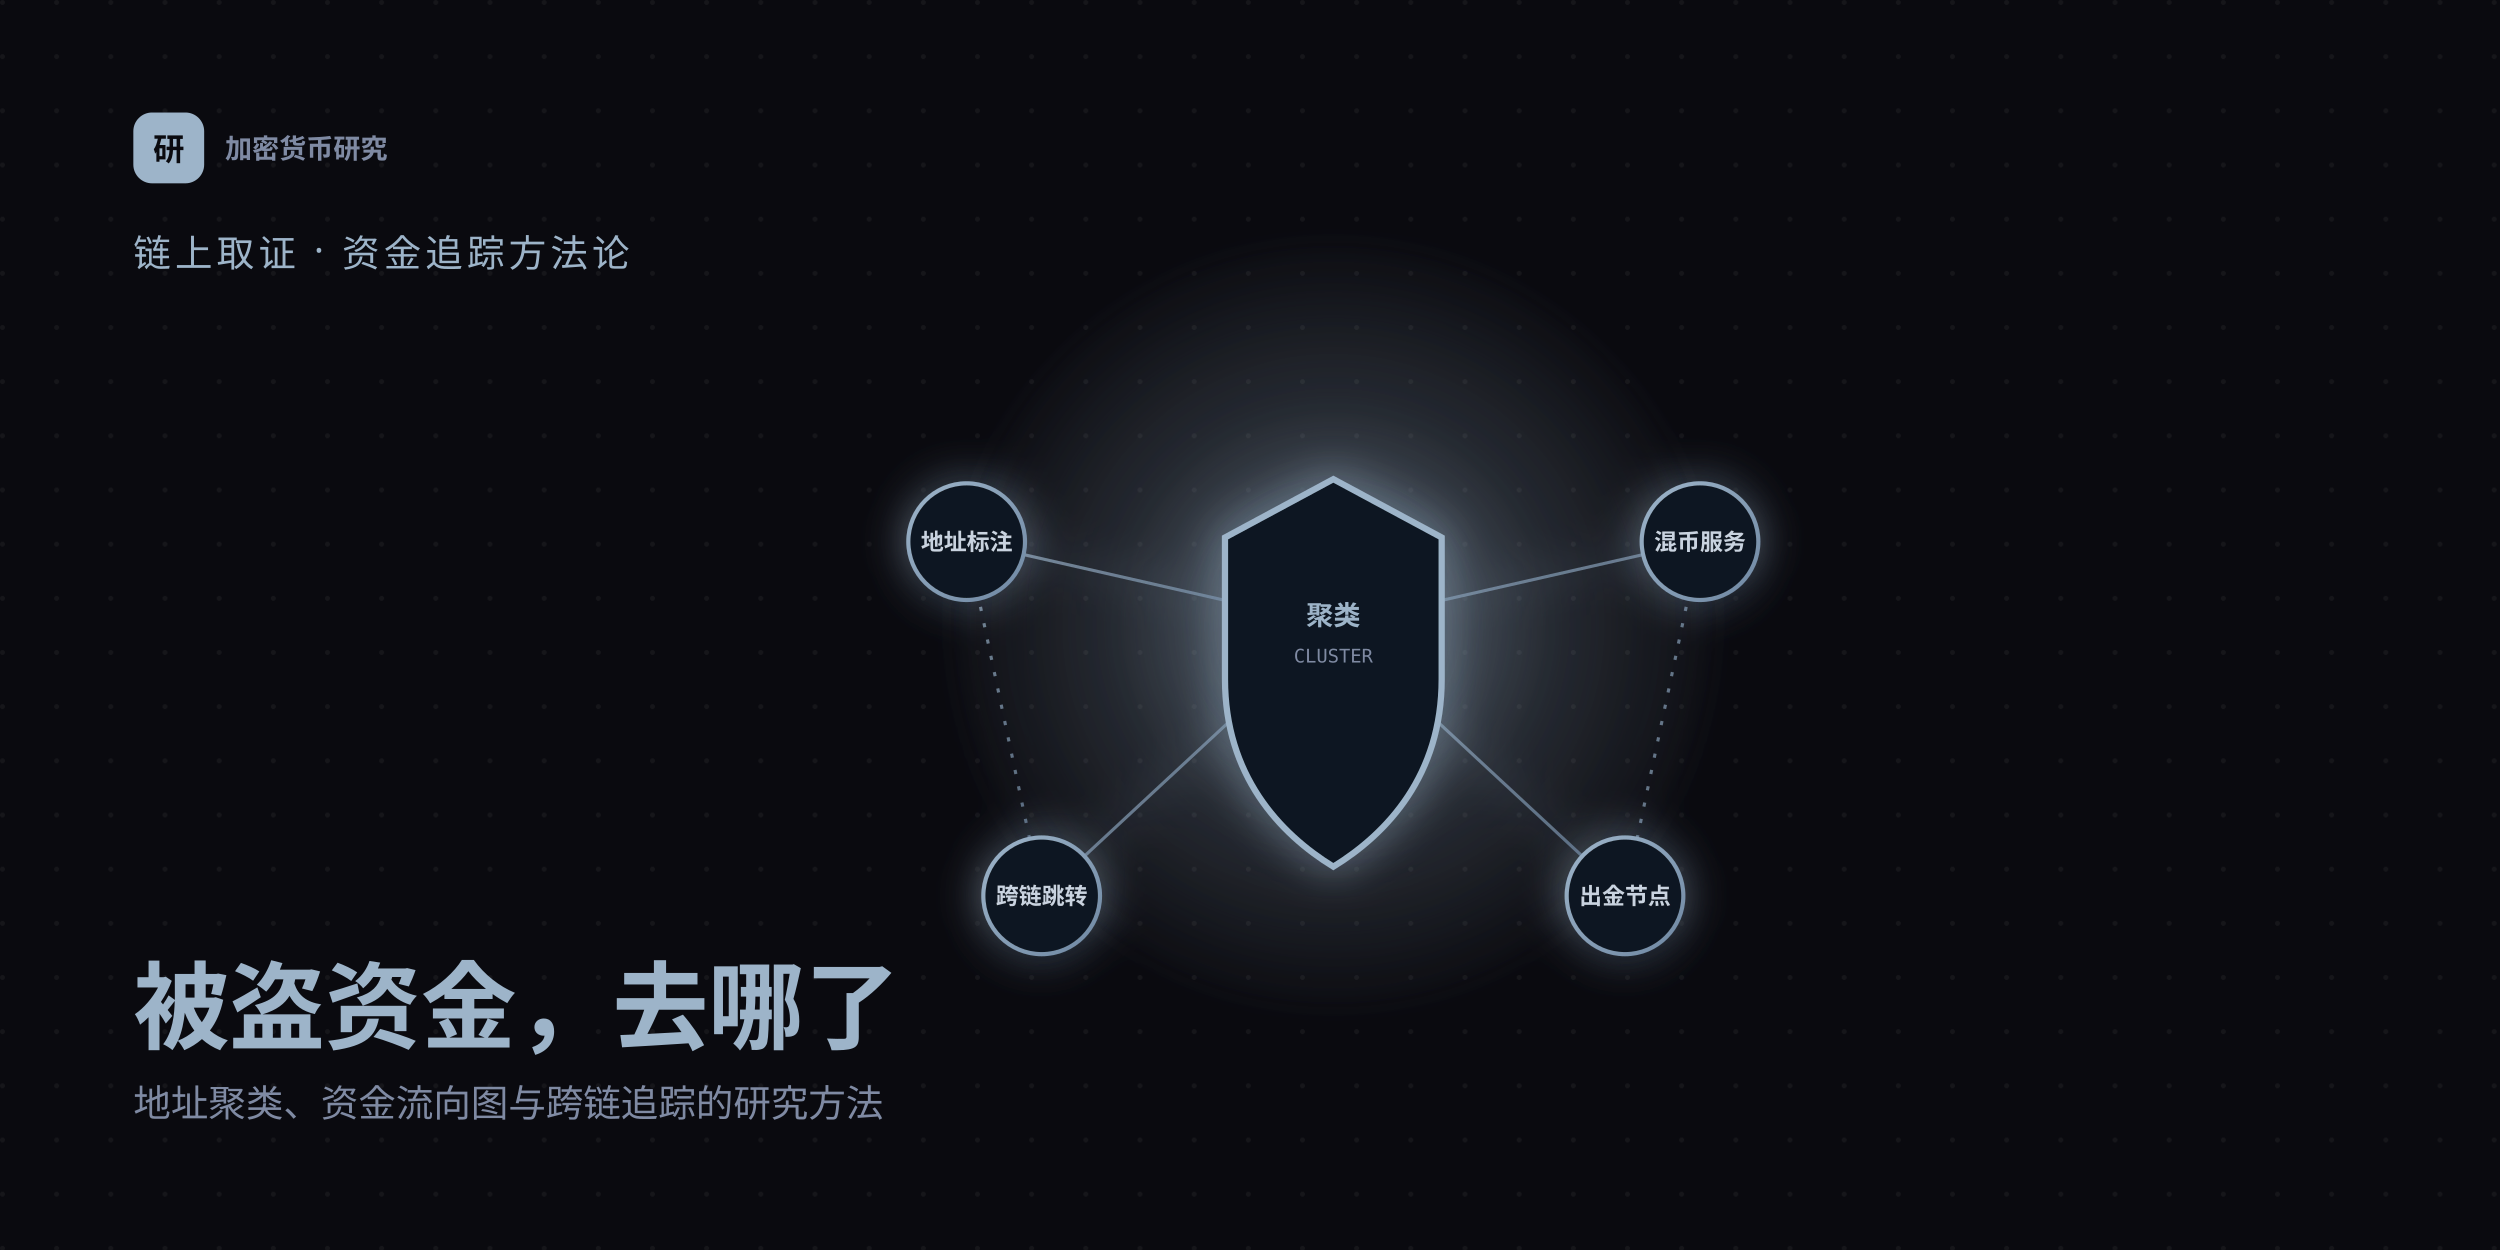
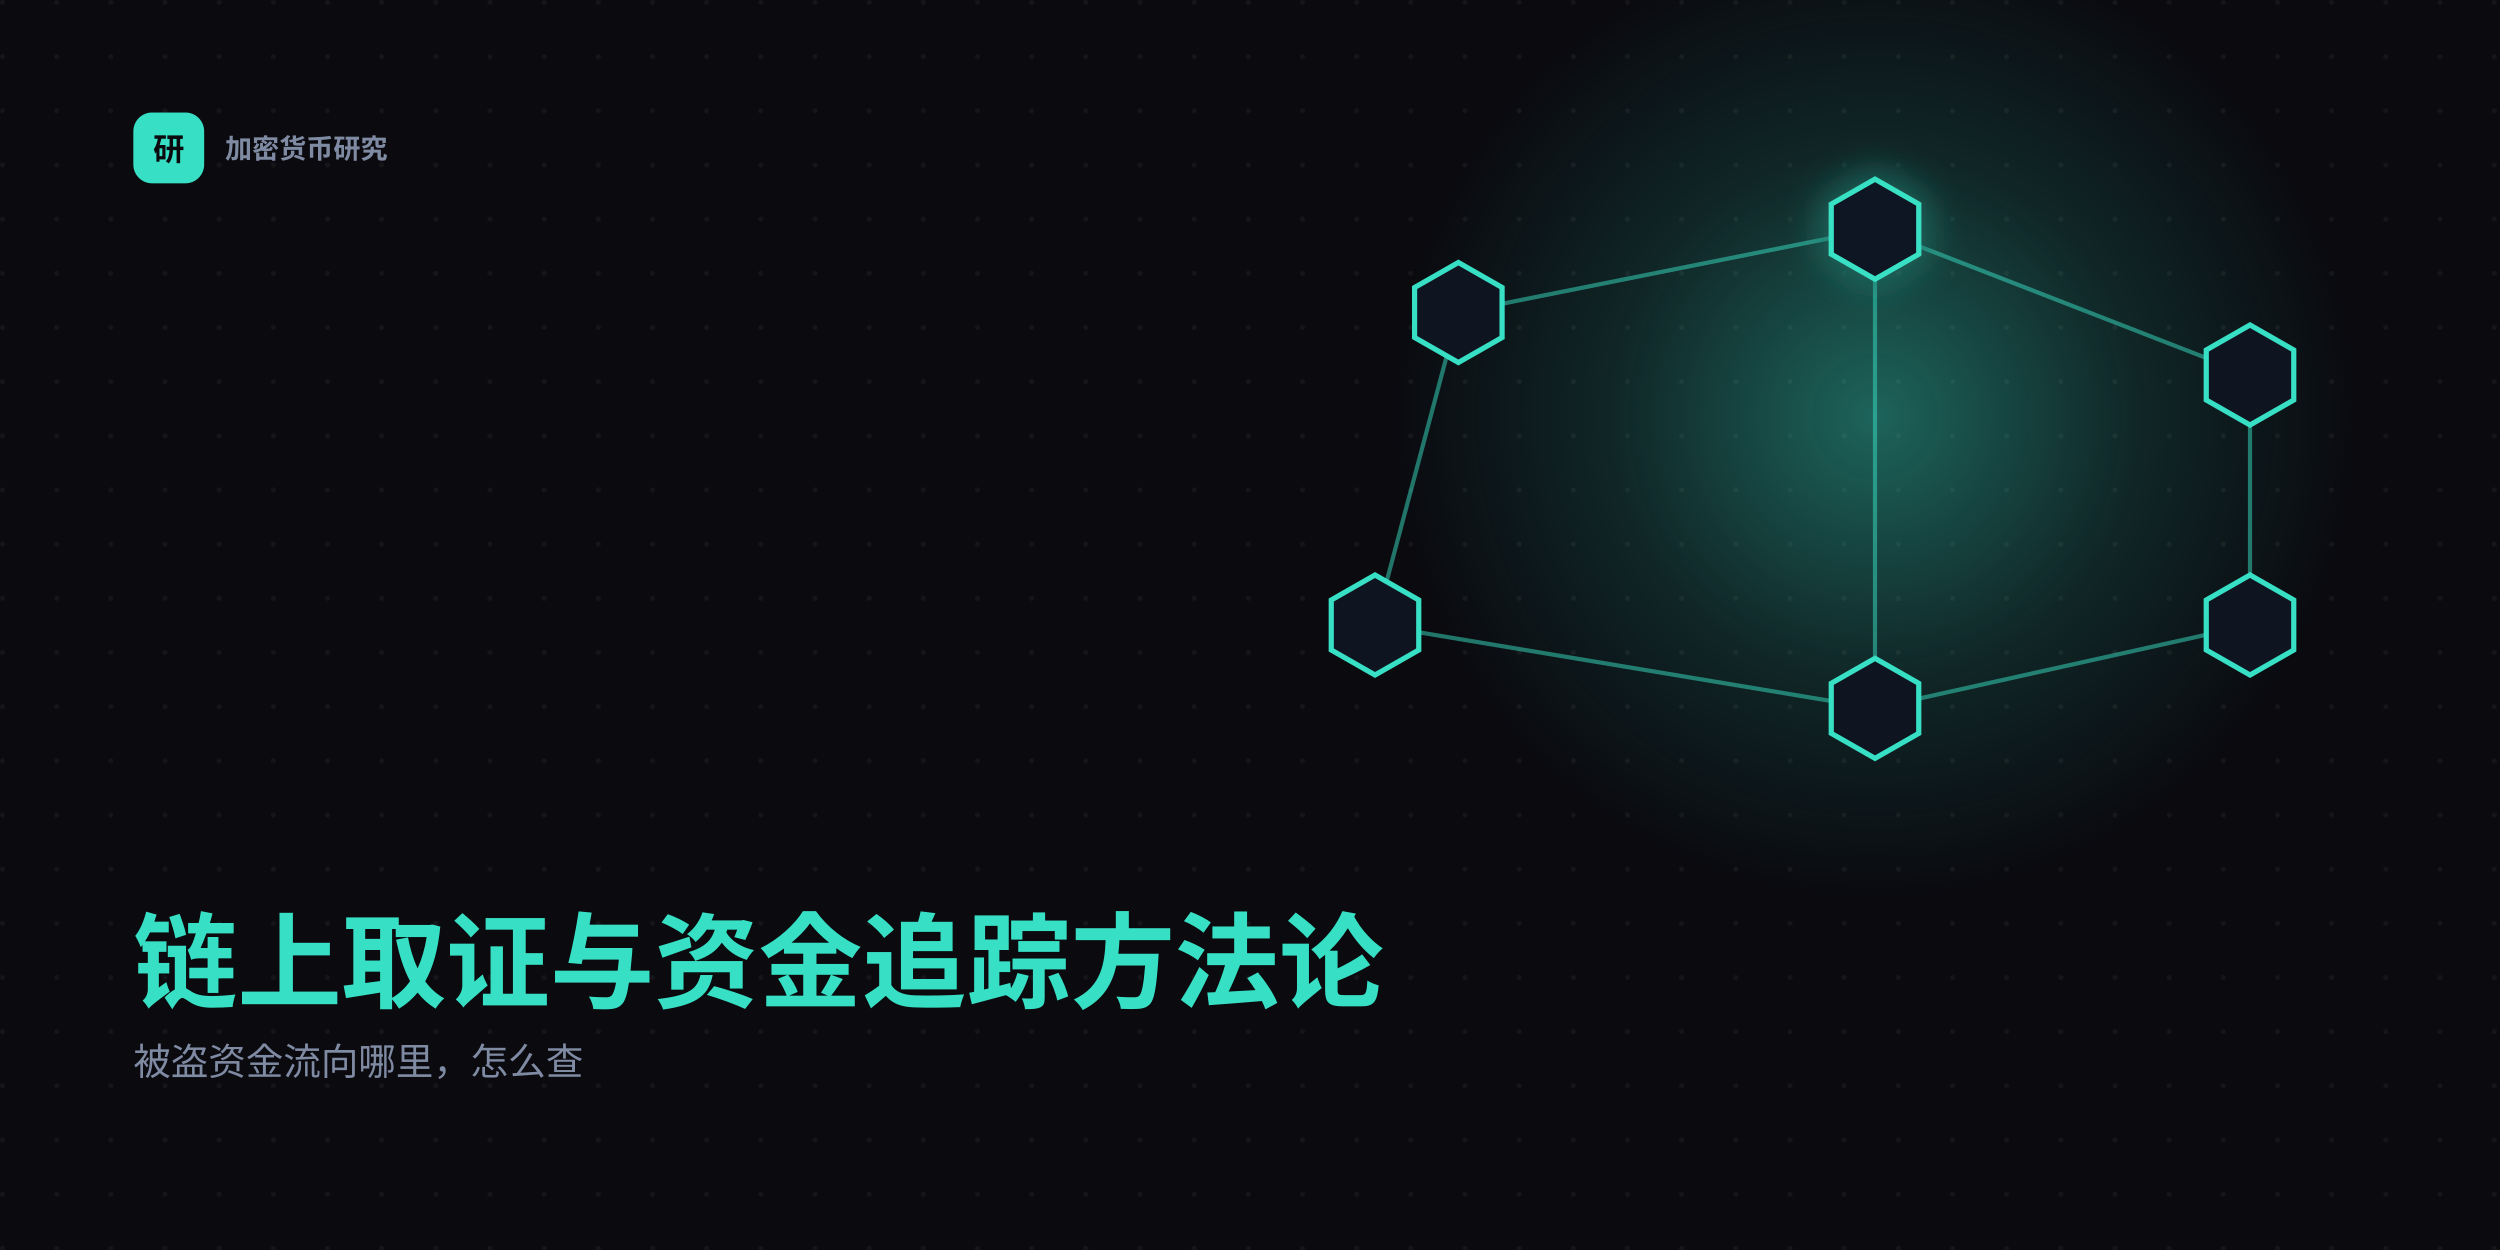
- <svg xmlns="http://www.w3.org/2000/svg" viewBox="0 0 1200 600" role="img" aria-label="链上取证与资金追踪方法论 主题配图">
+ <svg xmlns="http://www.w3.org/2000/svg" viewBox="0 0 1200 600" role="img" aria-label="链上取证与资金追踪方法论：被盗资金流向哪里，怎么查 主题配图">
  <defs>
-     <radialGradient id="ofGlow" cx="50%" cy="50%" r="50%">
-       <stop offset="0%" stop-color="#9db4c9" stop-opacity="0.5" />
-       <stop offset="55%" stop-color="#9db4c9" stop-opacity="0.14" />
-       <stop offset="100%" stop-color="#9db4c9" stop-opacity="0" />
+     <radialGradient id="glowonchainforzh" cx="50%" cy="50%" r="50%">
+       <stop offset="0%" stop-color="#37e0c4" stop-opacity="0.42" />
+       <stop offset="55%" stop-color="#37e0c4" stop-opacity="0.13" />
+       <stop offset="100%" stop-color="#37e0c4" stop-opacity="0" />
    </radialGradient>
-     <linearGradient id="ofEdge" x1="0" y1="0" x2="1" y2="1">
-       <stop offset="0%" stop-color="#9db4c9" />
-       <stop offset="100%" stop-color="#6f88a3" />
+     <linearGradient id="baronchainforzh" x1="0" y1="1" x2="0" y2="0">
+       <stop offset="0%" stop-color="#2fb6e0" stop-opacity="0.95" />
+       <stop offset="100%" stop-color="#37e0c4" stop-opacity="0.95" />
    </linearGradient>
-     <filter id="ofSoft" x="-80%" y="-80%" width="260%" height="260%">
-       <feGaussianBlur stdDeviation="10" result="b" />
+     <filter id="softonchainforzh" x="-80%" y="-80%" width="260%" height="260%">
+       <feGaussianBlur stdDeviation="9" result="b" />
      <feMerge>
        <feMergeNode in="b" />
        <feMergeNode in="SourceGraphic" />
      </feMerge>
    </filter>
-     <pattern id="ofDots" width="26" height="26" patternUnits="userSpaceOnUse">
+     <pattern id="dotsonchainforzh" width="26" height="26" patternUnits="userSpaceOnUse">
      <circle cx="1.2" cy="1.2" r="1.2" fill="#ffffff" fill-opacity="0.05" />
    </pattern>
  </defs>
  <rect width="1200" height="600" fill="#0a0a0f" />
-   <rect width="1200" height="600" fill="url(#ofDots)" />
+   <rect width="1200" height="600" fill="url(#dotsonchainforzh)" />
  <g transform="translate(64,54)">
-     <rect x="0" y="0" width="34" height="34" rx="9" fill="#9db4c9" />
+     <rect x="0" y="0" width="34" height="34" rx="9" fill="#37e0c4" />
    <text x="17" y="23" font-family="'Segoe UI',Arial,sans-serif" font-size="15" font-weight="700" fill="#0a0a0f" text-anchor="middle">研</text>
    <text x="44" y="22" font-family="'Segoe UI',Arial,sans-serif" font-size="13" font-weight="600" fill="#7f8aa3">加密货币研究</text>
  </g>
-   <text x="64" y="128" font-family="'Consolas','Segoe UI',monospace" font-size="18" letter-spacing="2" fill="#9db4c9">链上取证 · 资金追踪方法论</text>
-   <g transform="translate(640,300)" filter="url(#ofSoft)">
-     <circle r="190" fill="url(#ofGlow)" opacity="0.7" />
-     <g stroke="url(#ofEdge)" stroke-width="1.5" opacity="0.7">
-       <line x1="0" y1="0" x2="-176" y2="-40" />
-       <line x1="0" y1="0" x2="176" y2="-40" />
-       <line x1="0" y1="0" x2="-140" y2="130" />
-       <line x1="0" y1="0" x2="140" y2="130" />
-       <line x1="-176" y1="-40" x2="-140" y2="130" stroke-dasharray="2 6" />
-       <line x1="176" y1="-40" x2="140" y2="130" stroke-dasharray="2 6" />
+   <circle cx="900" cy="200" r="230" fill="url(#glowonchainforzh)" />
+   <g>
+     <line x1="700" y1="150" x2="900" y2="110" stroke="#37e0c4" stroke-width="2" opacity="0.5" />
+     <line x1="900" y1="110" x2="1080" y2="180" stroke="#37e0c4" stroke-width="2" opacity="0.5" />
+     <line x1="700" y1="150" x2="660" y2="300" stroke="#37e0c4" stroke-width="2" opacity="0.5" />
+     <line x1="900" y1="110" x2="900" y2="340" stroke="#37e0c4" stroke-width="2" opacity="0.5" />
+     <line x1="1080" y1="180" x2="1080" y2="300" stroke="#37e0c4" stroke-width="2" opacity="0.5" />
+     <line x1="660" y1="300" x2="900" y2="340" stroke="#37e0c4" stroke-width="2" opacity="0.5" />
+     <line x1="900" y1="340" x2="1080" y2="300" stroke="#37e0c4" stroke-width="2" opacity="0.5" />
+     <g transform="translate(700,150)">
+       <polygon points="0,-24 21,-12 21,12 0,24 -21,12 -21,-12" fill="#0e1420" stroke="#37e0c4" stroke-width="2.5" />
    </g>
-     <path d="M0,-70 L52,-42 L52,26 C52,72 26,100 0,116 C-26,100 -52,72 -52,26 L-52,-42 Z" fill="#0c1620" stroke="#9db4c9" stroke-width="3" />
-     <text x="0" y="0" font-family="'Segoe UI',Arial,sans-serif" font-size="13" font-weight="800" fill="#9db4c9" text-anchor="middle">聚类</text>
-     <text x="0" y="18" font-family="'Consolas',monospace" font-size="9" fill="#7f8aa3" text-anchor="middle">CLUSTER</text>
-     <g fill="#111820" stroke="url(#ofEdge)" stroke-width="2">
-       <circle cx="-176" cy="-40" r="28" />
-       <circle cx="176" cy="-40" r="28" />
-       <circle cx="-140" cy="130" r="28" />
-       <circle cx="140" cy="130" r="28" />
+     <g transform="translate(900,110)">
+       <polygon points="0,-24 21,-12 21,12 0,24 -21,12 -21,-12" fill="#0e1420" stroke="#37e0c4" stroke-width="2.5" filter="url(#softonchainforzh)" />
    </g>
-     <g font-family="'Segoe UI',Arial,sans-serif" font-size="11" font-weight="600" fill="#c9d3e0" text-anchor="middle">
-       <text x="-176" y="-36">地址标注</text>
-       <text x="176" y="-36">混币服务</text>
-       <text x="-140" y="134">跨链跳转</text>
-       <text x="140" y="134">出金节点</text>
+     <g transform="translate(1080,180)">
+       <polygon points="0,-24 21,-12 21,12 0,24 -21,12 -21,-12" fill="#0e1420" stroke="#37e0c4" stroke-width="2.5" />
+     </g>
+     <g transform="translate(660,300)">
+       <polygon points="0,-24 21,-12 21,12 0,24 -21,12 -21,-12" fill="#0e1420" stroke="#37e0c4" stroke-width="2.5" />
+     </g>
+     <g transform="translate(900,340)">
+       <polygon points="0,-24 21,-12 21,12 0,24 -21,12 -21,-12" fill="#0e1420" stroke="#37e0c4" stroke-width="2.5" />
+     </g>
+     <g transform="translate(1080,300)">
+       <polygon points="0,-24 21,-12 21,12 0,24 -21,12 -21,-12" fill="#0e1420" stroke="#37e0c4" stroke-width="2.5" />
    </g>
  </g>
  <g font-family="'Segoe UI',Arial,sans-serif" font-weight="800">
-     <text x="64" y="500" font-size="46" fill="#9db4c9">被盗资金，去哪了</text>
+     <text font-size="50" fill="#37e0c4">
+       <tspan x="64" y="480">链上取证与资金追踪方法论</tspan>
+     </text>
  </g>
-   <text x="64" y="536" font-family="'Segoe UI',Arial,sans-serif" font-size="18" fill="#7f8aa3">地址聚类、资金流向图与跨链追踪的研究方法</text>
+   <text x="64" y="516" font-family="'Segoe UI',Arial,sans-serif" font-size="18" fill="#7f8aa3">被盗资金流向哪里，怎么查</text>
</svg>
